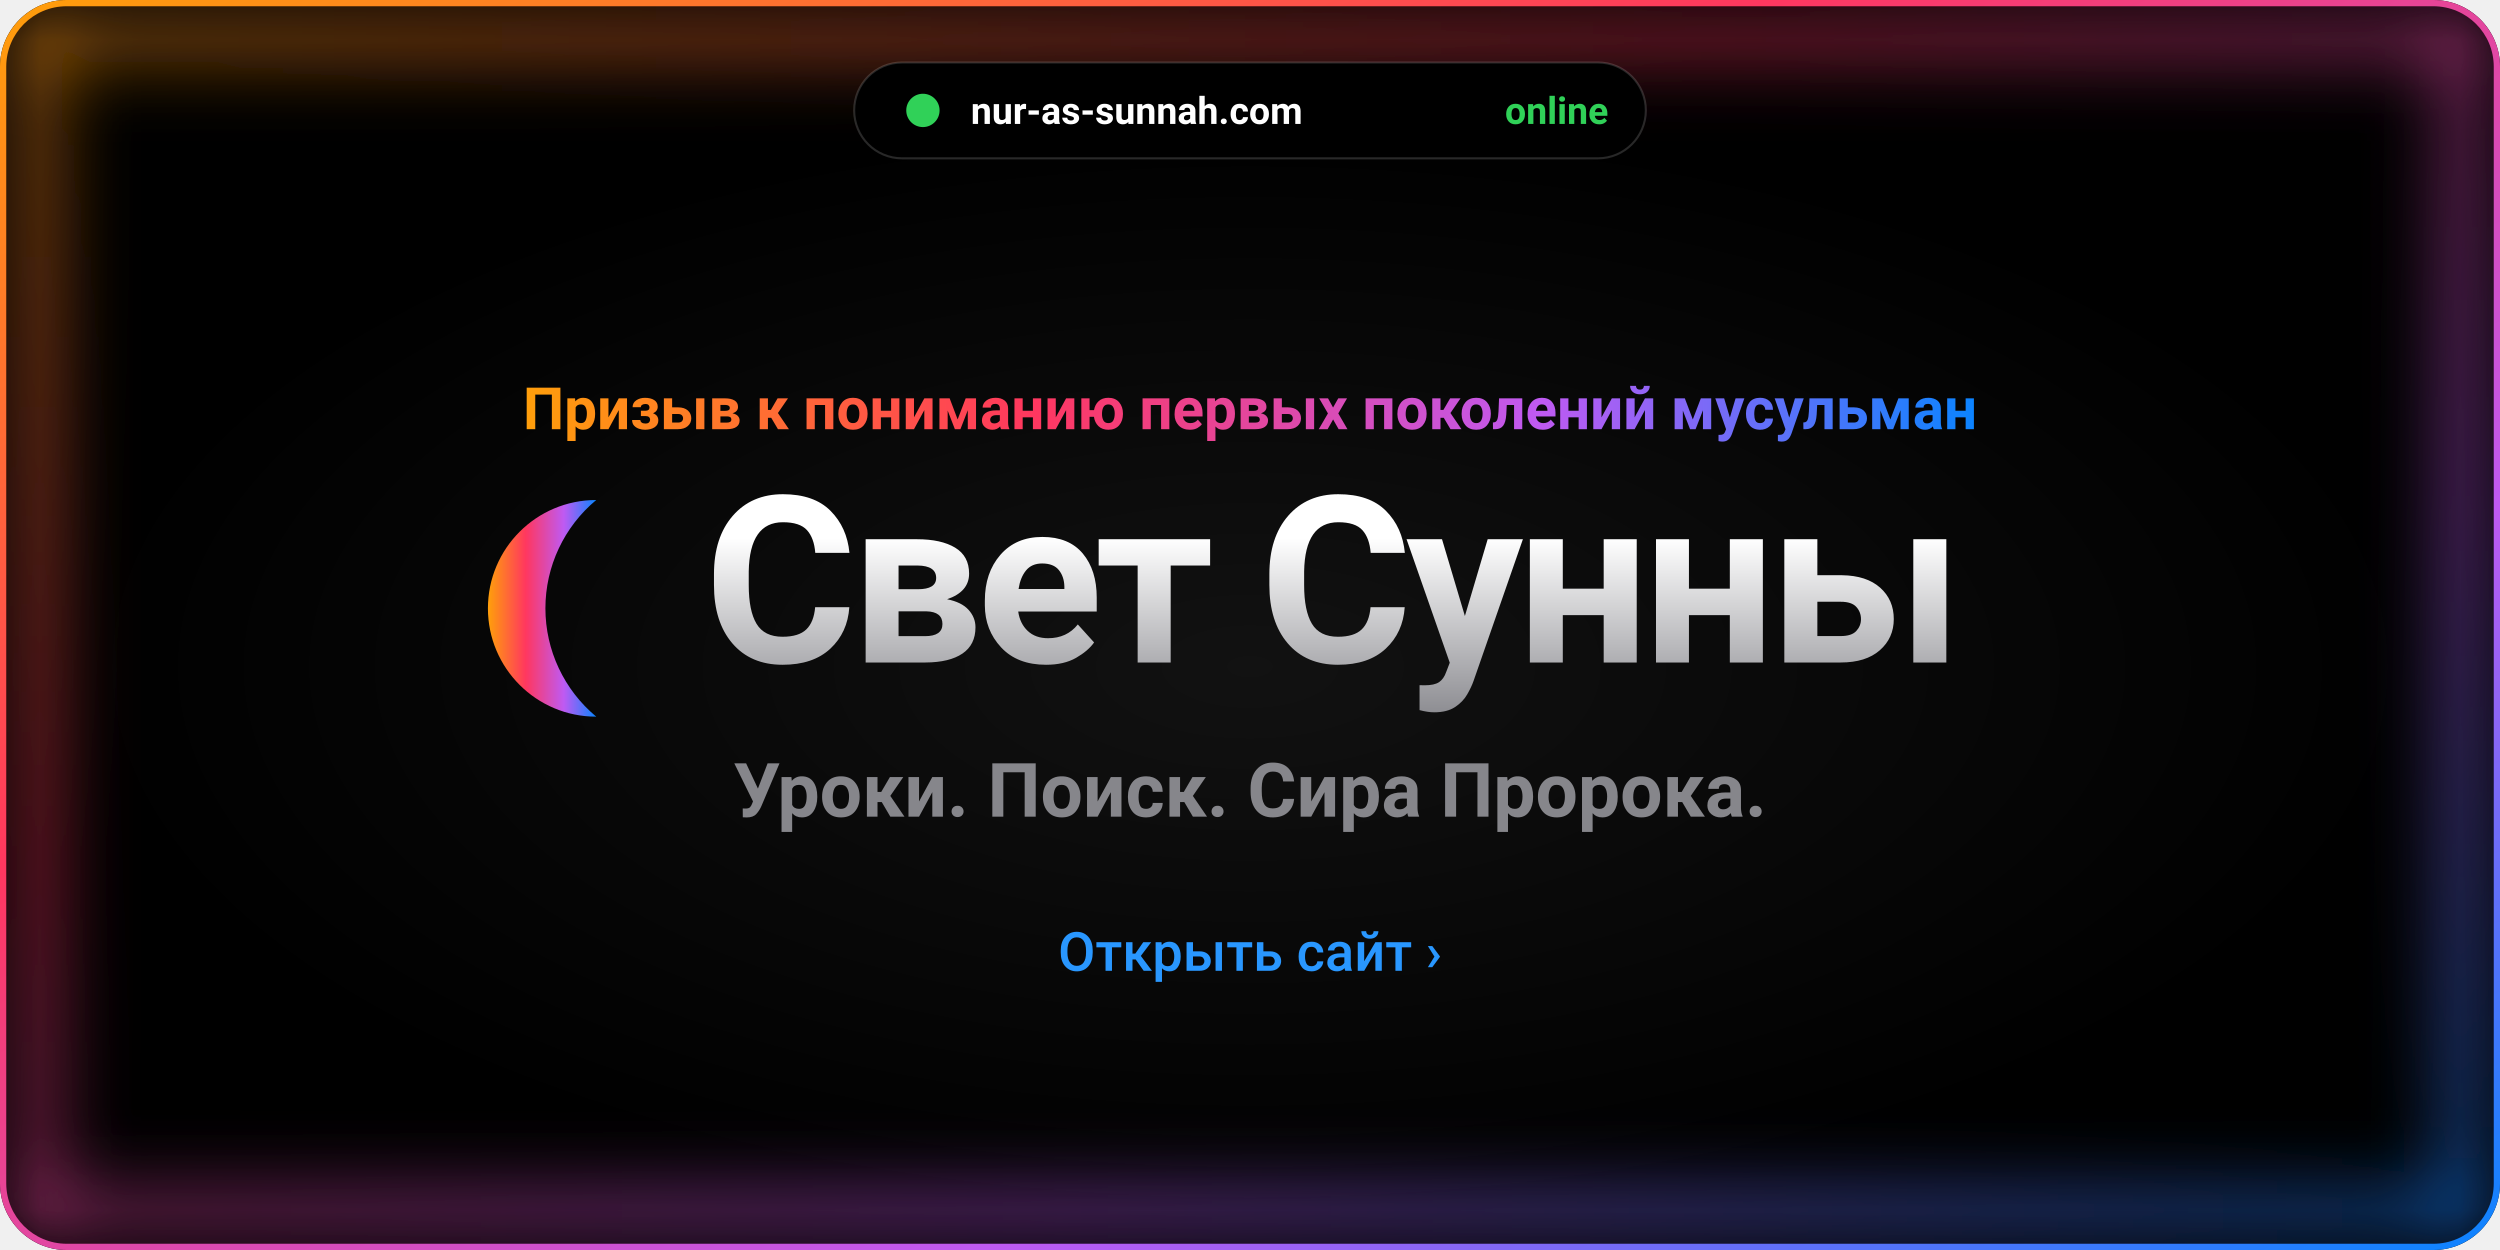
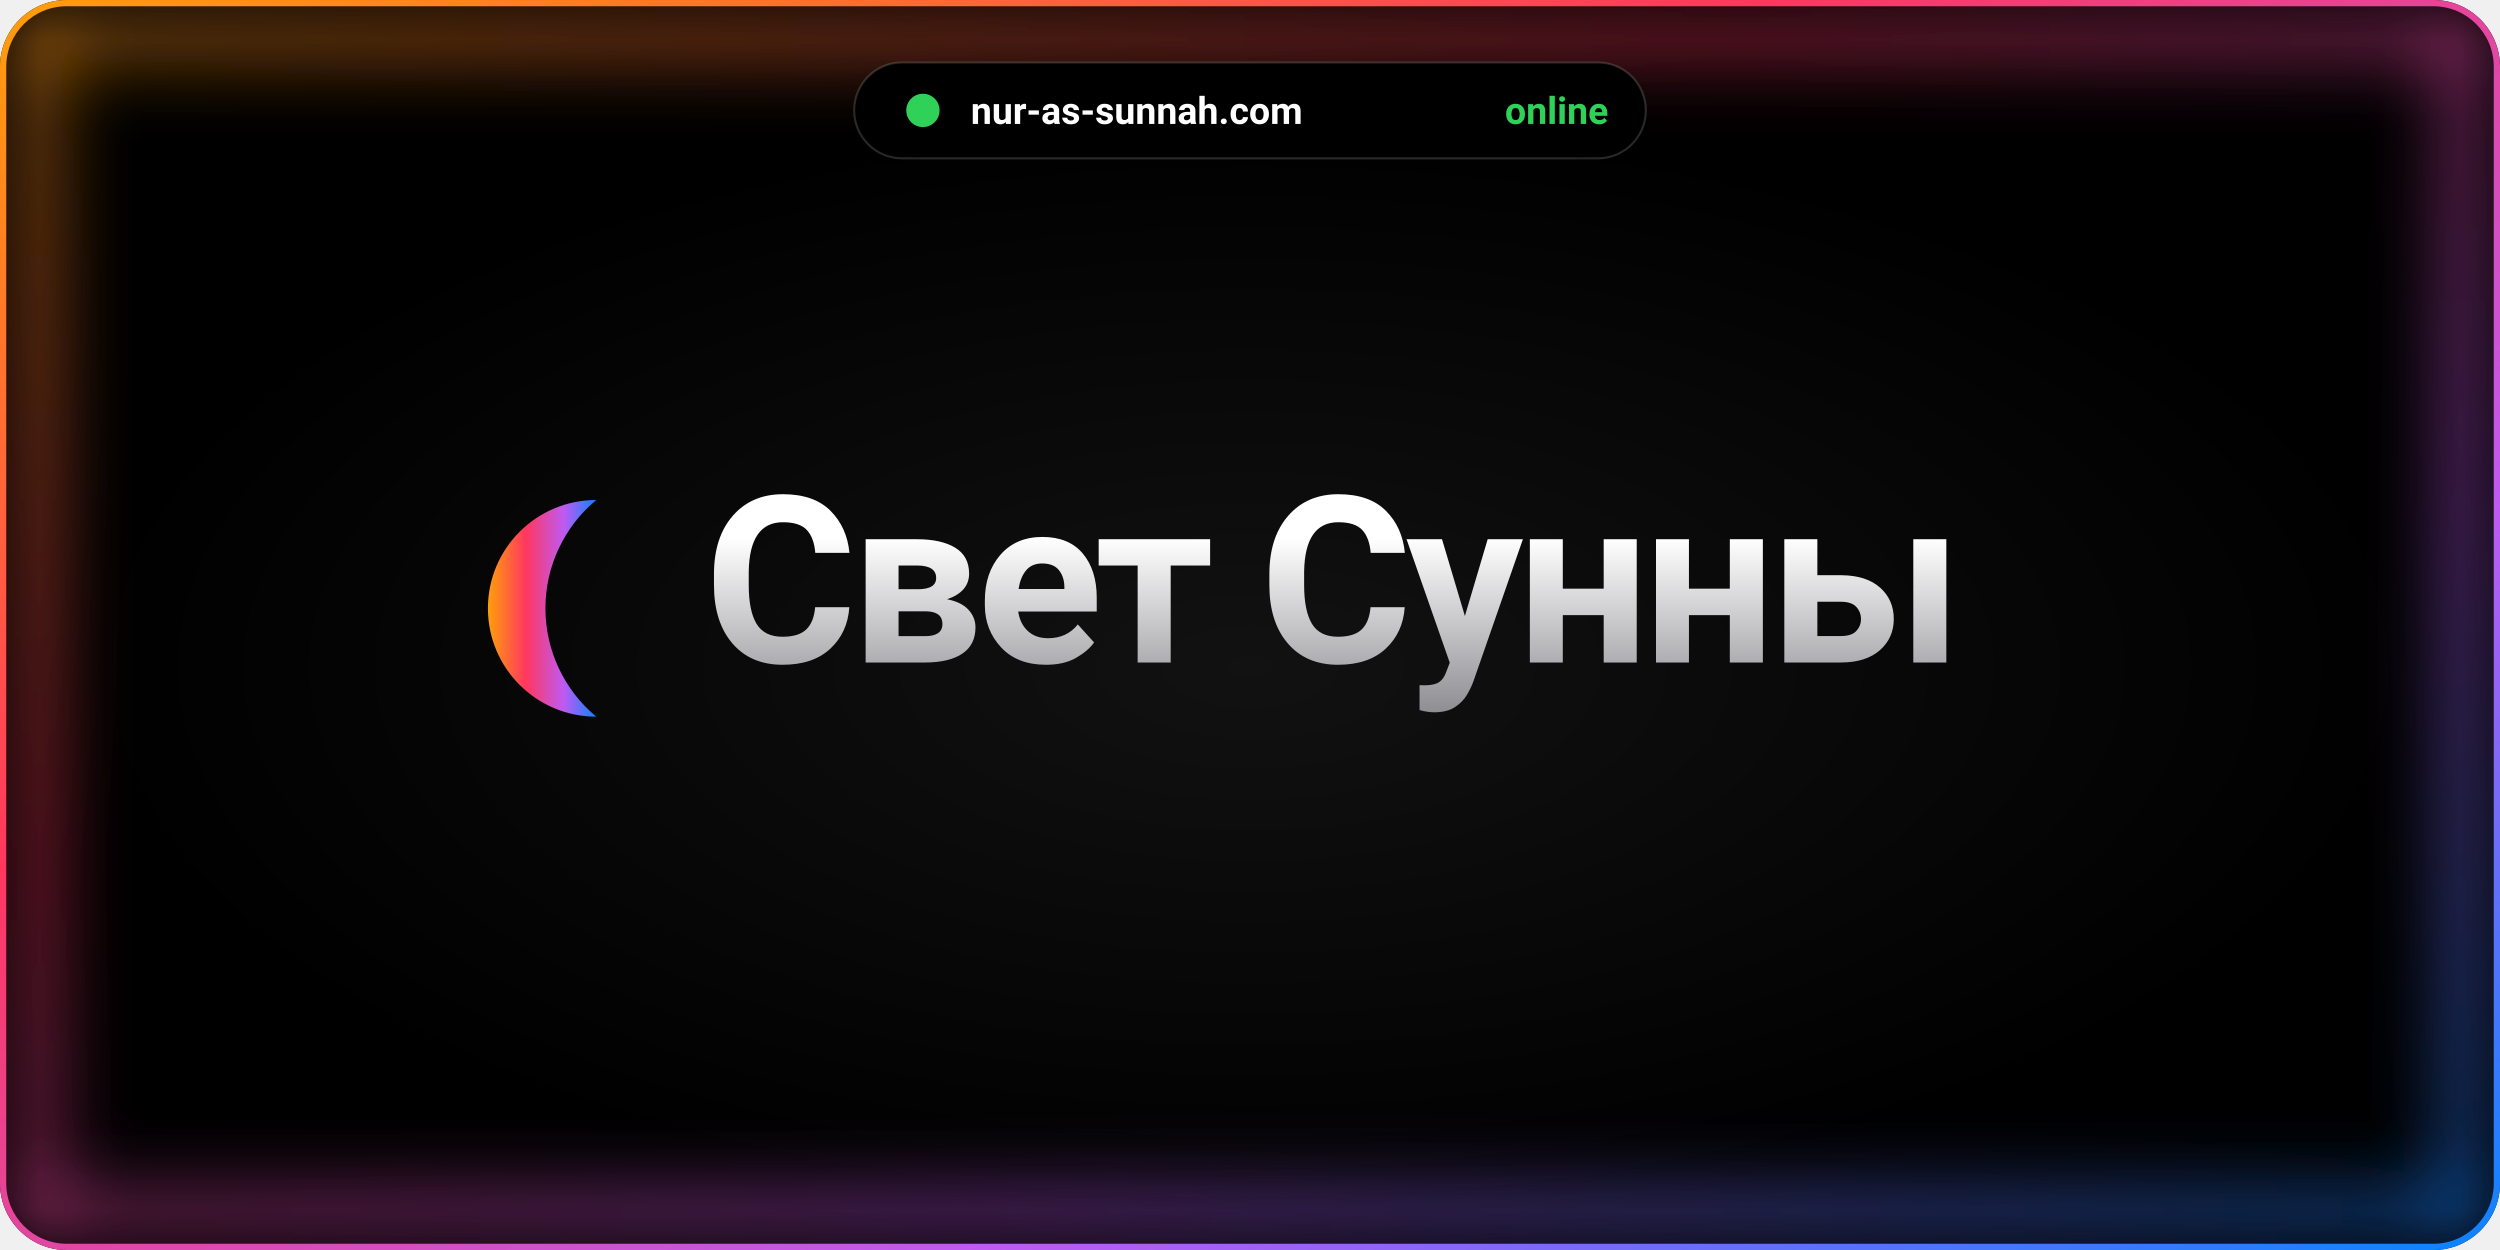
- <svg xmlns="http://www.w3.org/2000/svg" width="1200" height="600" viewBox="0 0 1200 600" role="img" aria-label="Свет Сунны — призыв к пониманию первых поколений мусульман">
+ <svg xmlns="http://www.w3.org/2000/svg" width="1200" height="600" viewBox="0 0 1200 600" role="img" aria-label="Свет Сунны">
  <defs>
    <linearGradient id="ai" x1="0" y1="0" x2="1" y2="1">
      <stop offset="0" stop-color="#ff9f0a" />
      <stop offset="0.35" stop-color="#ff375f" />
      <stop offset="0.7" stop-color="#bf5af2" />
      <stop offset="1" stop-color="#0a84ff" />
      <animateTransform attributeName="gradientTransform" type="rotate" from="0 0.5 0.5" to="360 0.5 0.5" dur="9s" repeatCount="indefinite" />
    </linearGradient>
    <linearGradient id="aiText" x1="0" y1="0" x2="1" y2="0">
      <stop offset="0" stop-color="#ff9f0a" />
      <stop offset="0.35" stop-color="#ff375f" />
      <stop offset="0.7" stop-color="#bf5af2" />
      <stop offset="1" stop-color="#0a84ff" />
    </linearGradient>
    <linearGradient id="titanium" x1="0" y1="0" x2="0" y2="1">
      <stop offset="0.2" stop-color="#ffffff" />
      <stop offset="1" stop-color="#8e8e93" />
    </linearGradient>
    <radialGradient id="spot" cx="0.5" cy="0.5" r="0.5">
      <stop offset="0" stop-color="#ffffff" stop-opacity="0.07" />
      <stop offset="1" stop-color="#ffffff" stop-opacity="0" />
    </radialGradient>
    <filter id="edgeGlow" x="-10%" y="-10%" width="120%" height="120%">
      <feGaussianBlur stdDeviation="20" />
    </filter>
    <clipPath id="card">
      <rect width="1200" height="600" rx="32" />
    </clipPath>
  </defs>
  <g font-family="-apple-system, BlinkMacSystemFont, 'SF Pro Display', 'Segoe UI', Roboto, Helvetica, Arial, sans-serif">
    <g clip-path="url(#card)">
      <rect width="1200" height="600" fill="#000000" />
      <ellipse cx="600" cy="320" rx="560" ry="260" fill="url(#spot)" />
      <rect width="1200" height="600" rx="32" fill="none" stroke="url(#ai)" stroke-width="40" filter="url(#edgeGlow)" opacity="0.85" />
      <rect x="1.5" y="1.5" width="1197" height="597" rx="30.5" fill="none" stroke="url(#ai)" stroke-width="3" />
    </g>
    <rect x="410" y="30" width="380" height="46" rx="23" fill="#000000" stroke="#ffffff" stroke-opacity="0.16" />
    <circle cx="443" cy="53" r="8" fill="#30d158">
      <animate attributeName="opacity" values="1;0.35;1" dur="2.4s" repeatCount="indefinite" />
    </circle>
    <text x="466" y="59.5" font-size="18" font-weight="600" fill="#ffffff">nur-as-sunnah.com</text>
    <text x="772" y="59.5" font-size="18" font-weight="600" fill="#30d158" text-anchor="end">online</text>
-     <text x="600" y="206" text-anchor="middle" font-size="28" font-weight="600" fill="url(#aiText)">Призыв к пониманию первых поколений мусульман</text>
    <path d="M286.2 240.0A52 52 0 1 0 286.2 344.0A67.6 67.6 0 0 1 286.2 240.0Z" fill="url(#aiText)" />
    <text x="640" y="318" text-anchor="middle" font-size="112" font-weight="700" letter-spacing="-3" fill="url(#titanium)">Свет Сунны</text>
-     <text x="600" y="392" text-anchor="middle" font-size="36" font-weight="600" fill="#86868b">Уроки. Поиск. Сира Пророка.</text>
-     <text x="600" y="466" text-anchor="middle" font-size="26" font-weight="500" fill="#2997ff">Открыть сайт ›</text>
  </g>
</svg>
